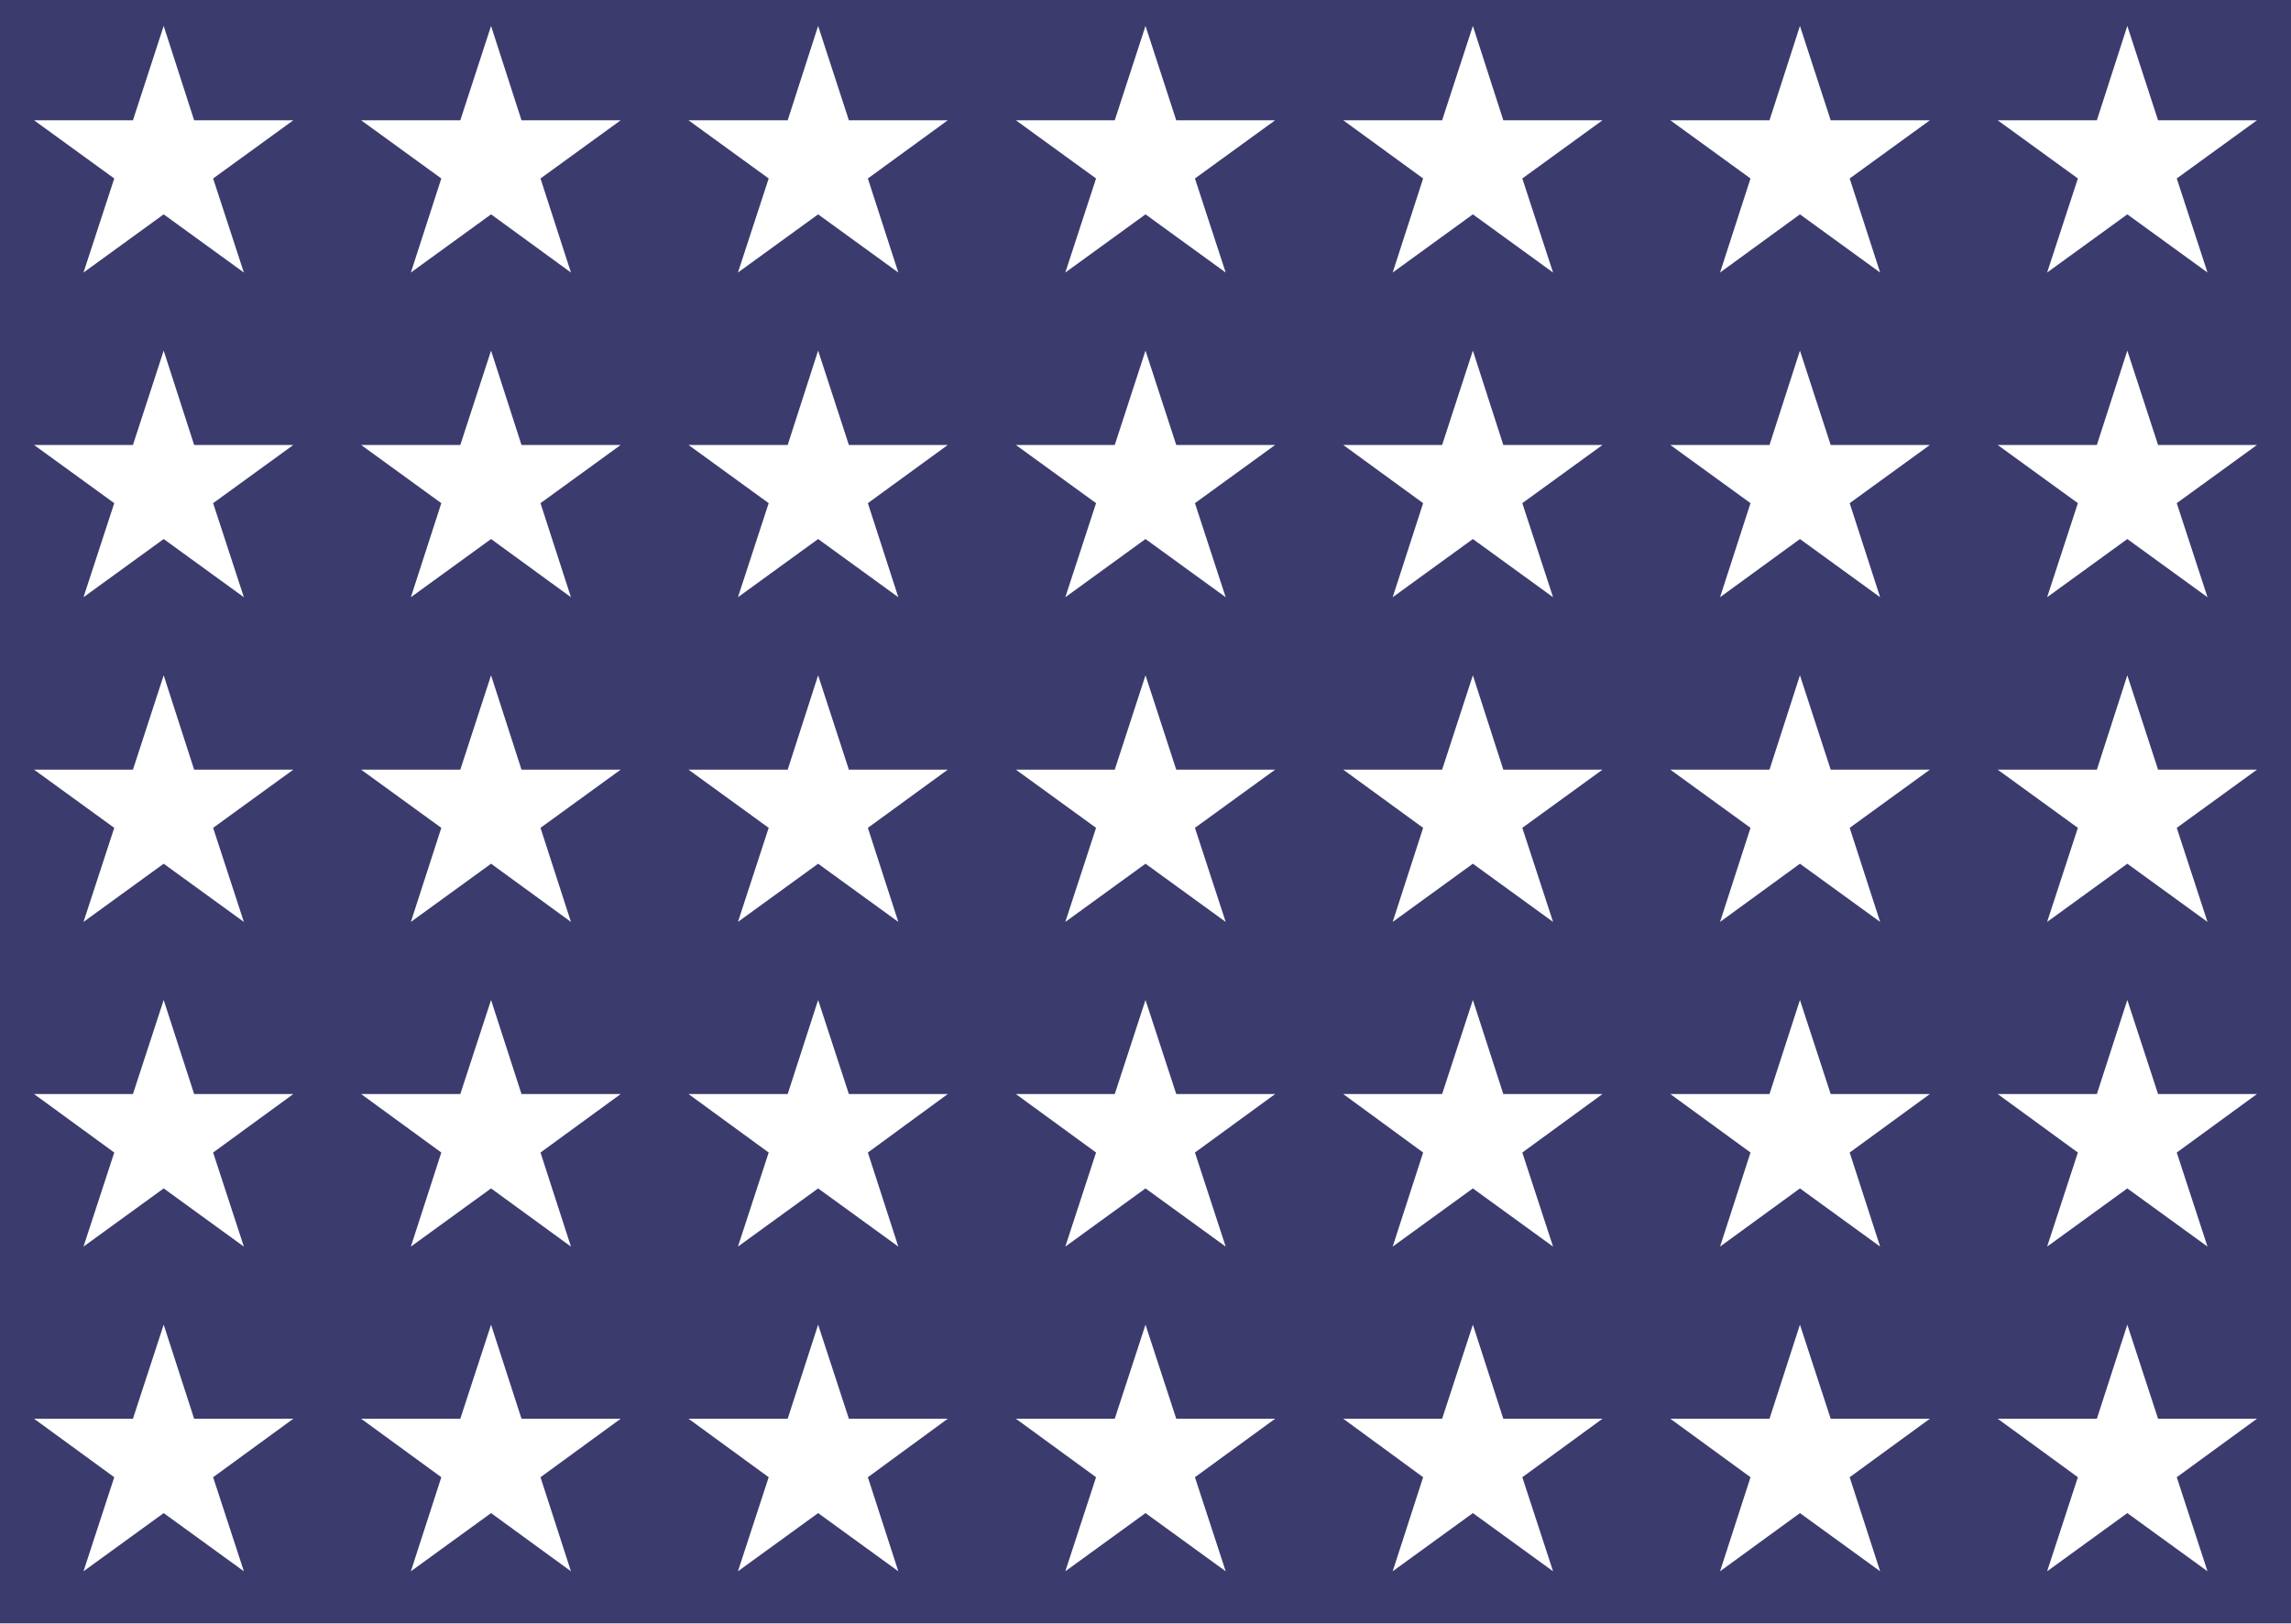
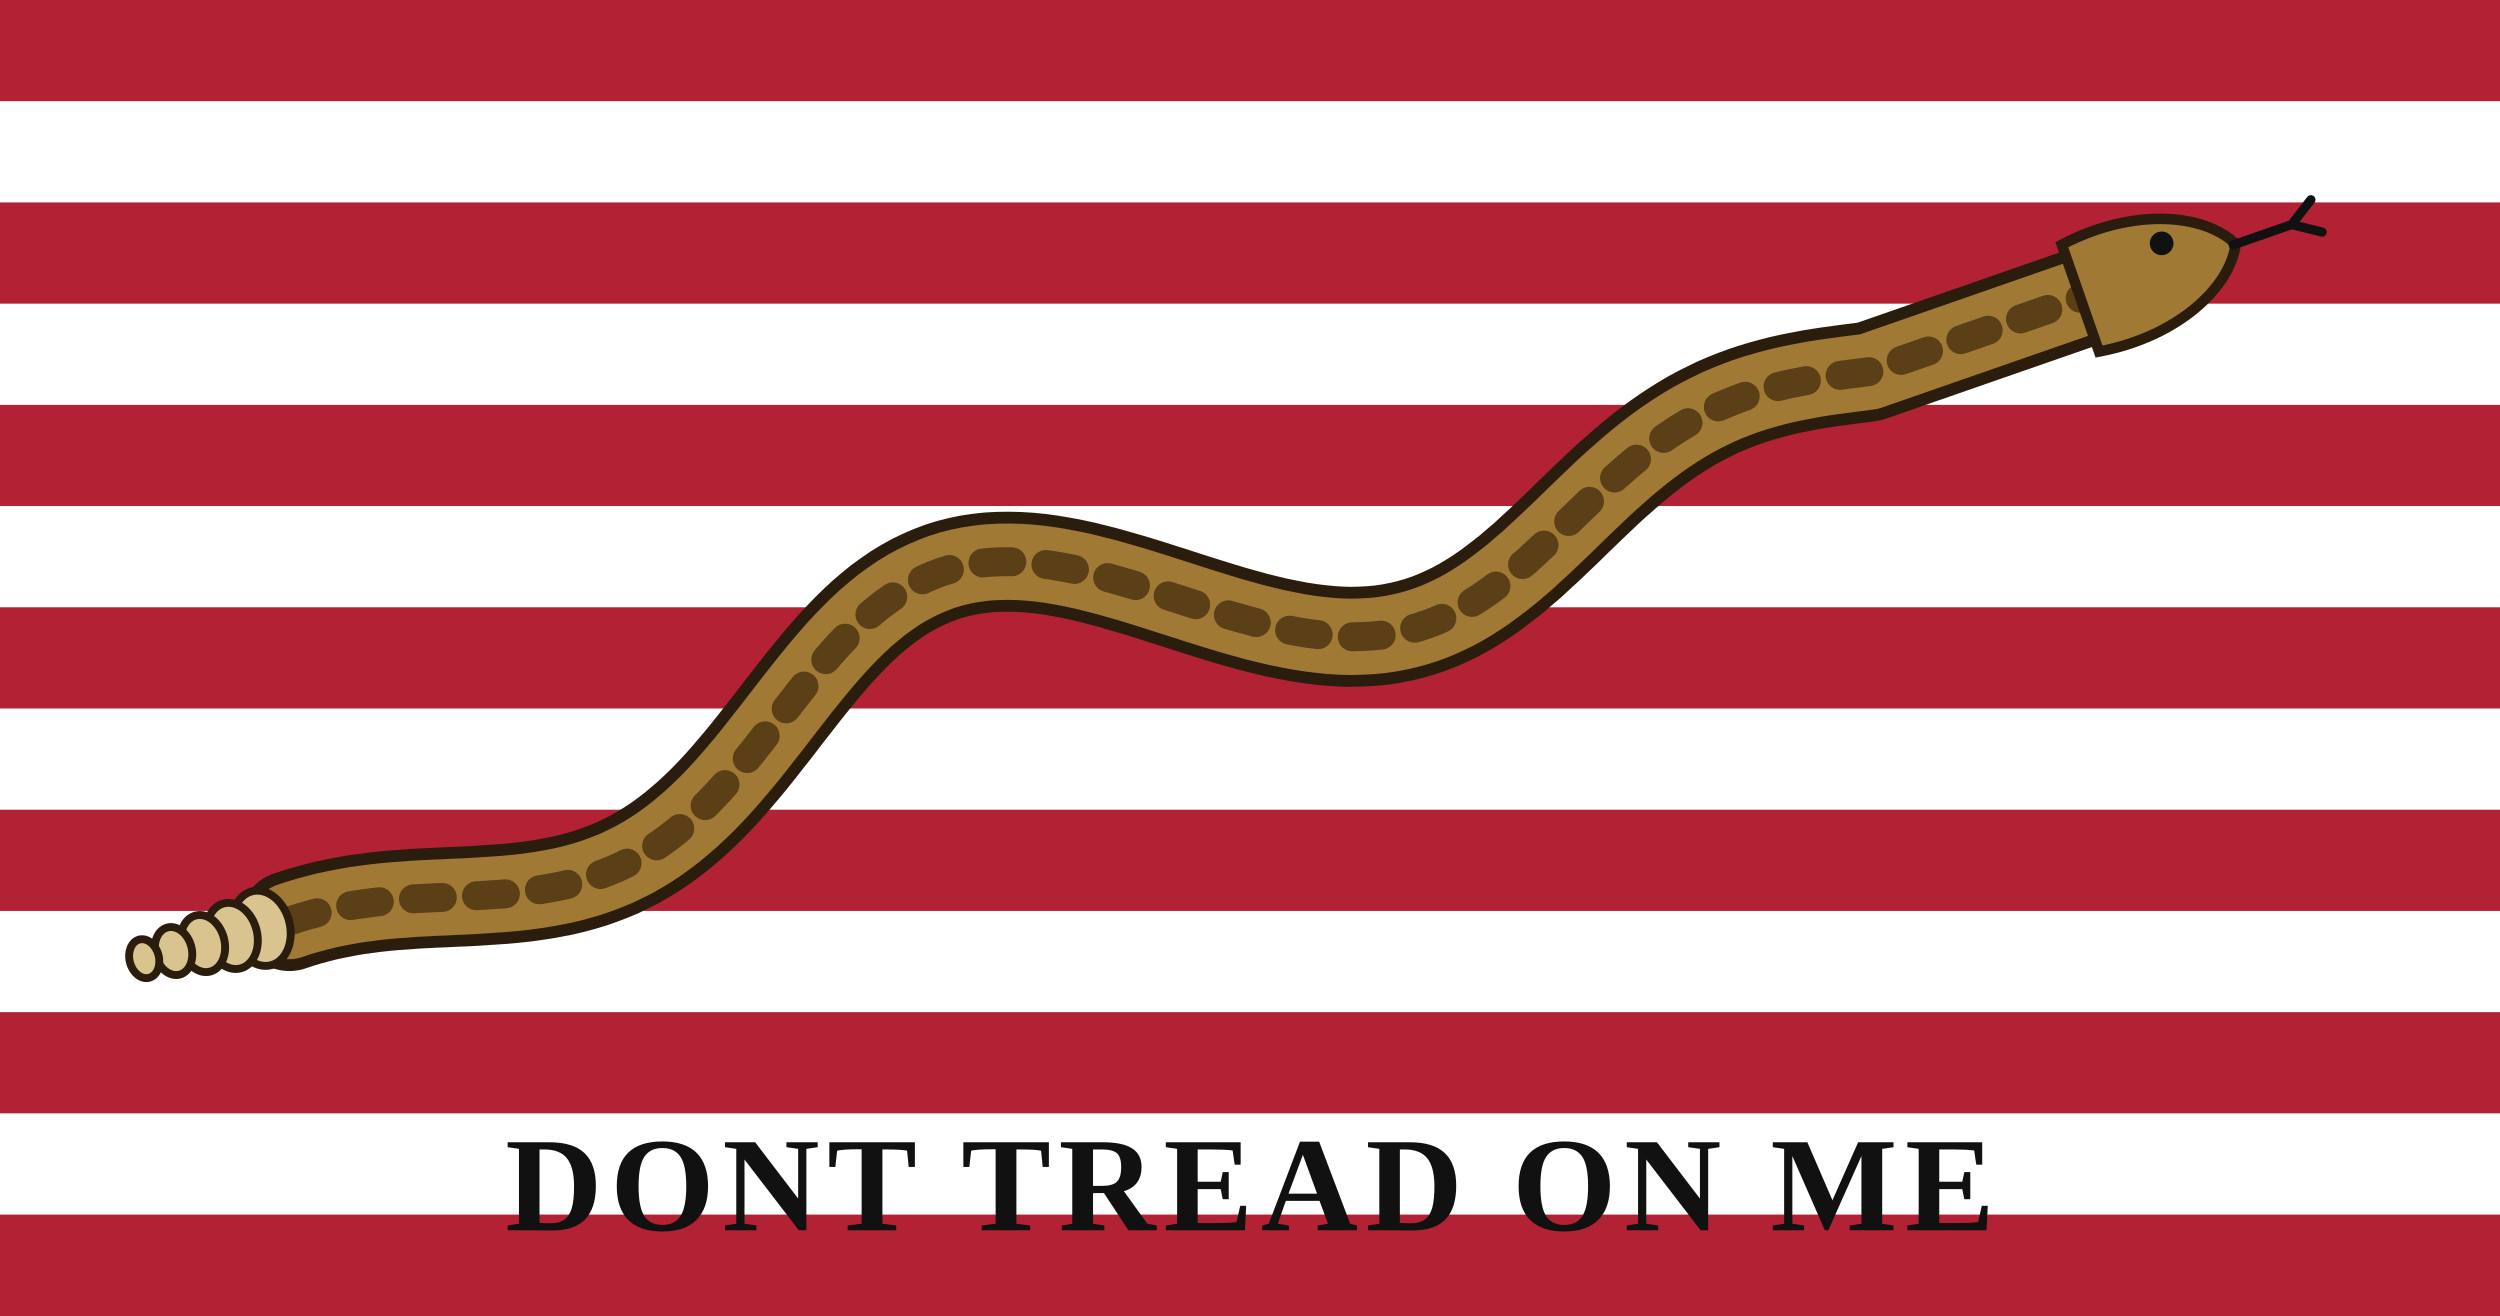
- <svg xmlns="http://www.w3.org/2000/svg" viewBox="0 0 76 53.85" width="76" height="53.85">
-   <rect width="76" height="53.846" fill="#3C3B6E" />
-   <g fill="#FFFFFF">
-     <polygon points="5.43,0.86 6.44,3.99 9.73,3.99 7.07,5.92 8.09,9.04 5.43,7.11 2.77,9.04 3.79,5.92 1.13,3.99 4.41,3.99" />
-     <polygon points="16.29,0.86 17.30,3.99 20.59,3.99 17.93,5.92 18.94,9.04 16.29,7.11 13.63,9.04 14.64,5.92 11.98,3.99 15.27,3.99" />
-     <polygon points="27.14,0.86 28.16,3.99 31.44,3.99 28.79,5.92 29.80,9.04 27.14,7.11 24.48,9.04 25.50,5.92 22.84,3.99 26.13,3.99" />
-     <polygon points="38.00,0.86 39.02,3.99 42.30,3.99 39.64,5.92 40.66,9.04 38.00,7.11 35.34,9.04 36.36,5.92 33.70,3.99 36.98,3.99" />
-     <polygon points="48.86,0.86 49.87,3.99 53.16,3.99 50.50,5.92 51.52,9.04 48.86,7.11 46.20,9.04 47.21,5.92 44.56,3.99 47.84,3.99" />
-     <polygon points="59.71,0.86 60.73,3.99 64.02,3.99 61.36,5.92 62.37,9.04 59.71,7.11 57.06,9.04 58.07,5.92 55.41,3.99 58.70,3.99" />
-     <polygon points="70.57,0.86 71.59,3.99 74.87,3.99 72.21,5.92 73.23,9.04 70.57,7.11 67.91,9.04 68.93,5.92 66.27,3.99 69.56,3.99" />
-     <polygon points="5.43,11.63 6.44,14.76 9.73,14.76 7.07,16.69 8.09,19.81 5.43,17.88 2.77,19.81 3.79,16.69 1.13,14.76 4.41,14.76" />
-     <polygon points="16.29,11.63 17.30,14.76 20.59,14.76 17.93,16.69 18.94,19.81 16.29,17.88 13.63,19.81 14.64,16.69 11.98,14.76 15.27,14.76" />
-     <polygon points="27.14,11.63 28.16,14.76 31.44,14.76 28.79,16.69 29.80,19.81 27.14,17.88 24.48,19.81 25.50,16.69 22.84,14.76 26.13,14.76" />
-     <polygon points="38.00,11.63 39.02,14.76 42.30,14.76 39.64,16.69 40.66,19.81 38.00,17.88 35.34,19.81 36.36,16.69 33.70,14.76 36.98,14.76" />
-     <polygon points="48.86,11.63 49.87,14.76 53.16,14.76 50.50,16.69 51.52,19.81 48.86,17.88 46.20,19.81 47.21,16.69 44.56,14.76 47.84,14.76" />
-     <polygon points="59.71,11.63 60.73,14.76 64.02,14.76 61.36,16.69 62.37,19.81 59.71,17.88 57.06,19.81 58.07,16.69 55.41,14.76 58.70,14.76" />
-     <polygon points="70.57,11.63 71.59,14.76 74.87,14.76 72.21,16.69 73.23,19.81 70.57,17.88 67.91,19.81 68.93,16.69 66.27,14.76 69.56,14.76" />
-     <polygon points="5.43,22.40 6.44,25.53 9.73,25.53 7.07,27.46 8.09,30.58 5.43,28.65 2.77,30.58 3.79,27.46 1.13,25.53 4.41,25.53" />
-     <polygon points="16.29,22.40 17.30,25.53 20.59,25.53 17.93,27.46 18.94,30.58 16.29,28.65 13.63,30.58 14.64,27.46 11.98,25.53 15.27,25.53" />
-     <polygon points="27.14,22.40 28.16,25.53 31.44,25.53 28.79,27.46 29.80,30.58 27.14,28.65 24.48,30.58 25.50,27.46 22.84,25.53 26.13,25.53" />
-     <polygon points="38.00,22.40 39.02,25.53 42.30,25.53 39.64,27.46 40.66,30.58 38.00,28.65 35.34,30.58 36.36,27.46 33.70,25.53 36.98,25.53" />
-     <polygon points="48.86,22.40 49.87,25.53 53.16,25.53 50.50,27.46 51.52,30.58 48.86,28.65 46.20,30.58 47.21,27.46 44.56,25.53 47.84,25.53" />
-     <polygon points="59.71,22.40 60.73,25.53 64.02,25.53 61.36,27.46 62.37,30.58 59.71,28.65 57.06,30.58 58.07,27.46 55.41,25.53 58.70,25.53" />
-     <polygon points="70.57,22.40 71.59,25.53 74.87,25.53 72.21,27.46 73.23,30.58 70.57,28.65 67.91,30.58 68.93,27.46 66.27,25.53 69.56,25.53" />
-     <polygon points="5.43,33.17 6.44,36.29 9.73,36.29 7.07,38.23 8.09,41.35 5.43,39.42 2.77,41.35 3.79,38.23 1.13,36.29 4.41,36.29" />
-     <polygon points="16.29,33.17 17.30,36.29 20.59,36.29 17.93,38.23 18.94,41.35 16.29,39.42 13.63,41.35 14.64,38.23 11.98,36.29 15.27,36.29" />
-     <polygon points="27.14,33.17 28.16,36.29 31.44,36.29 28.79,38.23 29.80,41.35 27.14,39.42 24.48,41.35 25.50,38.23 22.84,36.29 26.13,36.29" />
-     <polygon points="38.00,33.17 39.02,36.29 42.30,36.29 39.64,38.23 40.66,41.35 38.00,39.42 35.34,41.35 36.36,38.23 33.70,36.29 36.98,36.29" />
-     <polygon points="48.86,33.17 49.87,36.29 53.16,36.29 50.50,38.23 51.52,41.35 48.86,39.42 46.20,41.35 47.21,38.23 44.56,36.29 47.84,36.29" />
-     <polygon points="59.71,33.17 60.73,36.29 64.02,36.29 61.36,38.23 62.37,41.35 59.71,39.42 57.06,41.35 58.07,38.23 55.41,36.29 58.70,36.29" />
-     <polygon points="70.57,33.17 71.59,36.29 74.87,36.29 72.21,38.23 73.23,41.35 70.57,39.42 67.91,41.35 68.93,38.23 66.27,36.29 69.56,36.29" />
-     <polygon points="5.43,43.94 6.44,47.06 9.73,47.06 7.07,49.00 8.09,52.12 5.43,50.19 2.77,52.12 3.79,49.00 1.13,47.06 4.41,47.06" />
-     <polygon points="16.29,43.94 17.30,47.06 20.59,47.06 17.93,49.00 18.94,52.12 16.29,50.19 13.63,52.12 14.64,49.00 11.98,47.06 15.27,47.06" />
-     <polygon points="27.14,43.94 28.16,47.06 31.44,47.06 28.79,49.00 29.80,52.12 27.14,50.19 24.48,52.12 25.50,49.00 22.84,47.06 26.13,47.06" />
-     <polygon points="38.00,43.94 39.02,47.06 42.30,47.06 39.64,49.00 40.66,52.12 38.00,50.19 35.34,52.12 36.36,49.00 33.70,47.06 36.98,47.06" />
-     <polygon points="48.86,43.94 49.87,47.06 53.16,47.06 50.50,49.00 51.52,52.12 48.86,50.19 46.20,52.12 47.21,49.00 44.56,47.06 47.84,47.06" />
-     <polygon points="59.71,43.94 60.73,47.06 64.02,47.06 61.36,49.00 62.37,52.12 59.71,50.19 57.06,52.12 58.07,49.00 55.41,47.06 58.70,47.06" />
-     <polygon points="70.57,43.94 71.59,47.06 74.87,47.06 72.21,49.00 73.23,52.12 70.57,50.19 67.91,52.12 68.93,49.00 66.27,47.06 69.56,47.06" />
+ <svg xmlns="http://www.w3.org/2000/svg" viewBox="0 0 190 100" width="190" height="100">
+   <rect y="0.000" width="190" height="7.742" fill="#B22234" />
+   <rect y="7.692" width="190" height="7.742" fill="#FFFFFF" />
+   <rect y="15.385" width="190" height="7.742" fill="#B22234" />
+   <rect y="23.077" width="190" height="7.742" fill="#FFFFFF" />
+   <rect y="30.769" width="190" height="7.742" fill="#B22234" />
+   <rect y="38.462" width="190" height="7.742" fill="#FFFFFF" />
+   <rect y="46.154" width="190" height="7.742" fill="#B22234" />
+   <rect y="53.846" width="190" height="7.742" fill="#FFFFFF" />
+   <rect y="61.538" width="190" height="7.742" fill="#B22234" />
+   <rect y="69.231" width="190" height="7.742" fill="#FFFFFF" />
+   <rect y="76.923" width="190" height="7.742" fill="#B22234" />
+   <rect y="84.615" width="190" height="7.742" fill="#FFFFFF" />
+   <rect y="92.308" width="190" height="7.742" fill="#B22234" />
+   <path d="M22.00,70.00 L22.69,69.77 L23.39,69.56 L24.10,69.37 L24.81,69.19 L25.53,69.04 L26.26,68.90 L26.99,68.77 L27.73,68.67 L28.47,68.57 L29.21,68.49 L29.96,68.42 L30.72,68.37 L31.47,68.31 L32.23,68.27 L32.99,68.23 L33.75,68.20 L34.52,68.16 L35.28,68.13 L36.04,68.09 L36.80,68.04 L37.56,67.99 L38.31,67.94 L39.06,67.87 L39.81,67.79 L40.55,67.69 L41.28,67.58 L42.01,67.45 L42.73,67.31 L43.45,67.14 L44.16,66.95 L44.86,66.74 L45.55,66.50 L46.23,66.24 L46.91,65.96 L47.57,65.64 L48.23,65.31 L48.87,64.94 L49.51,64.55 L50.14,64.13 L50.75,63.69 L51.36,63.22 L51.96,62.72 L52.56,62.20 L53.14,61.66 L53.72,61.10 L54.29,60.51 L54.85,59.91 L55.40,59.29 L55.95,58.65 L56.50,58.00 L57.04,57.34 L57.58,56.66 L58.11,55.98 L58.65,55.30 L59.18,54.61 L59.71,53.92 L60.25,53.23 L60.78,52.55 L61.32,51.87 L61.86,51.21 L62.40,50.55 L62.95,49.91 L63.50,49.28 L64.07,48.67 L64.63,48.09 L65.21,47.52 L65.79,46.98 L66.39,46.47 L66.99,45.98 L67.61,45.53 L68.23,45.10 L68.87,44.71 L69.52,44.35 L70.18,44.03 L70.85,43.74 L71.53,43.48 L72.23,43.26 L72.94,43.08 L73.66,42.93 L74.40,42.82 L75.14,42.74 L75.90,42.70 L76.67,42.69 L77.46,42.71 L78.25,42.76 L79.05,42.84 L79.86,42.95 L80.69,43.09 L81.52,43.25 L82.36,43.43 L83.20,43.64 L84.06,43.86 L84.91,44.10 L85.78,44.35 L86.64,44.61 L87.51,44.88 L88.38,45.16 L89.26,45.44 L90.13,45.72 L91.00,46.00 L91.87,46.27 L92.74,46.54 L93.60,46.80 L94.46,47.04 L95.32,47.28 L96.17,47.49 L97.01,47.69 L97.85,47.86 L98.68,48.02 L99.50,48.15 L100.31,48.25 L101.11,48.33 L101.90,48.38 L102.68,48.40 L103.45,48.38 L104.21,48.34 L104.96,48.27 L105.70,48.16 L106.42,48.02 L107.14,47.85 L107.84,47.65 L108.53,47.42 L109.21,47.16 L109.88,46.86 L110.55,46.54 L111.20,46.19 L111.84,45.81 L112.47,45.41 L113.10,44.98 L113.71,44.53 L114.32,44.06 L114.93,43.58 L115.52,43.07 L116.12,42.56 L116.70,42.02 L117.29,41.48 L117.87,40.93 L118.45,40.38 L119.03,39.82 L119.60,39.26 L120.18,38.70 L120.76,38.14 L121.34,37.59 L121.92,37.04 L122.51,36.50 L123.10,35.98 L123.69,35.46 L124.29,34.96 L124.89,34.47 L125.50,34.00 L126.11,33.55 L126.74,33.11 L127.36,32.70 L128.00,32.30 L128.64,31.92 L129.29,31.57 L129.95,31.24 L130.61,30.92 L131.29,30.63 L131.97,30.36 L132.65,30.11 L133.35,29.88 L134.05,29.67 L134.75,29.48 L135.46,29.30 L136.18,29.14 L136.91,29.00 L137.63,28.86 L138.37,28.74 L139.10,28.63 L139.84,28.53 L140.58,28.43 L141.32,28.34 L142.06,28.24 L142.75,28.00 L143.44,27.76 L144.13,27.52 L144.82,27.28 L145.51,27.04 L146.20,26.80 L146.89,26.56 L147.58,26.32 L148.27,26.08 L148.96,25.84 L149.65,25.60 L150.34,25.36 L151.03,25.12 L151.72,24.88 L152.41,24.64 L153.10,24.40 L153.79,24.16 L154.48,23.92 L155.17,23.68 L155.86,23.44 L156.55,23.20 L157.24,22.96 L157.93,22.72 L158.62,22.48 L159.31,22.24 L160.00,22.00" fill="none" stroke="#2b1d0e" stroke-width="7.6" stroke-linecap="round" stroke-linejoin="round" />
+   <path d="M22.00,70.00 L22.69,69.77 L23.39,69.56 L24.10,69.37 L24.81,69.19 L25.53,69.04 L26.26,68.90 L26.99,68.77 L27.73,68.67 L28.47,68.57 L29.21,68.49 L29.96,68.42 L30.72,68.37 L31.47,68.31 L32.23,68.27 L32.99,68.23 L33.75,68.20 L34.52,68.16 L35.28,68.13 L36.04,68.09 L36.80,68.04 L37.56,67.99 L38.31,67.94 L39.06,67.87 L39.81,67.79 L40.55,67.69 L41.28,67.58 L42.01,67.45 L42.73,67.31 L43.45,67.14 L44.16,66.95 L44.86,66.74 L45.55,66.50 L46.23,66.24 L46.91,65.96 L47.57,65.64 L48.23,65.31 L48.87,64.94 L49.51,64.55 L50.14,64.13 L50.75,63.69 L51.36,63.22 L51.96,62.72 L52.56,62.20 L53.14,61.66 L53.72,61.10 L54.29,60.51 L54.85,59.91 L55.40,59.29 L55.95,58.65 L56.50,58.00 L57.04,57.34 L57.58,56.66 L58.11,55.98 L58.65,55.30 L59.18,54.61 L59.71,53.92 L60.25,53.23 L60.78,52.55 L61.32,51.87 L61.86,51.21 L62.40,50.55 L62.95,49.91 L63.50,49.28 L64.07,48.67 L64.63,48.09 L65.21,47.52 L65.79,46.98 L66.39,46.47 L66.99,45.98 L67.61,45.53 L68.23,45.10 L68.87,44.71 L69.52,44.35 L70.18,44.03 L70.85,43.74 L71.53,43.48 L72.23,43.26 L72.94,43.08 L73.66,42.93 L74.40,42.82 L75.14,42.74 L75.90,42.70 L76.67,42.69 L77.46,42.71 L78.25,42.76 L79.05,42.84 L79.86,42.95 L80.69,43.09 L81.52,43.25 L82.36,43.43 L83.20,43.64 L84.06,43.86 L84.91,44.10 L85.78,44.35 L86.64,44.61 L87.51,44.88 L88.38,45.16 L89.26,45.44 L90.13,45.72 L91.00,46.00 L91.87,46.27 L92.74,46.54 L93.60,46.80 L94.46,47.04 L95.32,47.28 L96.17,47.49 L97.01,47.69 L97.85,47.86 L98.68,48.02 L99.50,48.15 L100.31,48.25 L101.11,48.33 L101.90,48.38 L102.68,48.40 L103.45,48.38 L104.21,48.34 L104.96,48.27 L105.70,48.16 L106.42,48.02 L107.14,47.85 L107.84,47.65 L108.53,47.42 L109.21,47.16 L109.88,46.86 L110.55,46.54 L111.20,46.19 L111.84,45.81 L112.47,45.41 L113.10,44.98 L113.71,44.53 L114.32,44.06 L114.93,43.58 L115.52,43.07 L116.12,42.56 L116.70,42.02 L117.29,41.48 L117.87,40.93 L118.45,40.38 L119.03,39.82 L119.60,39.26 L120.18,38.70 L120.76,38.14 L121.34,37.59 L121.92,37.04 L122.51,36.50 L123.10,35.98 L123.69,35.46 L124.29,34.96 L124.89,34.47 L125.50,34.00 L126.11,33.55 L126.74,33.11 L127.36,32.70 L128.00,32.30 L128.64,31.92 L129.29,31.57 L129.95,31.24 L130.61,30.92 L131.29,30.63 L131.97,30.36 L132.65,30.11 L133.35,29.88 L134.05,29.67 L134.75,29.48 L135.46,29.30 L136.18,29.14 L136.91,29.00 L137.63,28.86 L138.37,28.74 L139.10,28.63 L139.84,28.53 L140.58,28.43 L141.32,28.34 L142.06,28.24 L142.75,28.00 L143.44,27.76 L144.13,27.52 L144.82,27.28 L145.51,27.04 L146.20,26.80 L146.89,26.56 L147.58,26.32 L148.27,26.08 L148.96,25.84 L149.65,25.60 L150.34,25.36 L151.03,25.12 L151.72,24.88 L152.41,24.64 L153.10,24.40 L153.79,24.16 L154.48,23.92 L155.17,23.68 L155.86,23.44 L156.55,23.20 L157.24,22.96 L157.93,22.72 L158.62,22.48 L159.31,22.24 L160.00,22.00" fill="none" stroke="#a07a35" stroke-width="5.8" stroke-linecap="round" stroke-linejoin="round" />
+   <path d="M22.00,70.00 L22.69,69.77 L23.39,69.56 L24.10,69.37 L24.81,69.19 L25.53,69.04 L26.26,68.90 L26.99,68.77 L27.73,68.67 L28.47,68.57 L29.21,68.49 L29.96,68.42 L30.72,68.37 L31.47,68.31 L32.23,68.27 L32.99,68.23 L33.75,68.20 L34.52,68.16 L35.28,68.13 L36.04,68.09 L36.80,68.04 L37.56,67.99 L38.31,67.94 L39.06,67.87 L39.81,67.79 L40.55,67.69 L41.28,67.58 L42.01,67.45 L42.73,67.31 L43.45,67.14 L44.16,66.95 L44.86,66.74 L45.55,66.50 L46.23,66.24 L46.91,65.96 L47.57,65.64 L48.23,65.31 L48.87,64.94 L49.51,64.55 L50.14,64.13 L50.75,63.69 L51.36,63.22 L51.96,62.72 L52.56,62.20 L53.14,61.66 L53.72,61.10 L54.29,60.51 L54.85,59.91 L55.40,59.29 L55.95,58.65 L56.50,58.00 L57.04,57.34 L57.58,56.66 L58.11,55.98 L58.65,55.30 L59.18,54.61 L59.71,53.92 L60.25,53.23 L60.78,52.55 L61.32,51.87 L61.86,51.21 L62.40,50.55 L62.95,49.91 L63.50,49.28 L64.07,48.67 L64.63,48.09 L65.21,47.52 L65.79,46.98 L66.39,46.47 L66.99,45.98 L67.61,45.53 L68.23,45.10 L68.87,44.71 L69.52,44.35 L70.18,44.03 L70.85,43.74 L71.53,43.48 L72.23,43.26 L72.94,43.08 L73.66,42.93 L74.40,42.82 L75.14,42.74 L75.90,42.70 L76.67,42.69 L77.46,42.71 L78.25,42.76 L79.05,42.84 L79.86,42.95 L80.69,43.09 L81.52,43.25 L82.36,43.43 L83.20,43.64 L84.06,43.86 L84.91,44.10 L85.78,44.35 L86.64,44.61 L87.51,44.88 L88.38,45.16 L89.26,45.44 L90.13,45.72 L91.00,46.00 L91.87,46.27 L92.74,46.54 L93.60,46.80 L94.46,47.04 L95.32,47.28 L96.17,47.49 L97.01,47.69 L97.85,47.86 L98.68,48.02 L99.50,48.15 L100.31,48.25 L101.11,48.33 L101.90,48.38 L102.68,48.40 L103.45,48.38 L104.21,48.34 L104.96,48.27 L105.70,48.16 L106.42,48.02 L107.14,47.85 L107.84,47.65 L108.53,47.42 L109.21,47.16 L109.88,46.86 L110.55,46.54 L111.20,46.19 L111.84,45.81 L112.47,45.41 L113.10,44.98 L113.71,44.53 L114.32,44.06 L114.93,43.58 L115.52,43.07 L116.12,42.56 L116.70,42.02 L117.29,41.48 L117.87,40.93 L118.45,40.38 L119.03,39.82 L119.60,39.26 L120.18,38.70 L120.76,38.14 L121.34,37.59 L121.92,37.04 L122.51,36.50 L123.10,35.98 L123.69,35.46 L124.29,34.96 L124.89,34.47 L125.50,34.00 L126.11,33.55 L126.74,33.11 L127.36,32.70 L128.00,32.30 L128.64,31.92 L129.29,31.57 L129.95,31.24 L130.61,30.92 L131.29,30.63 L131.97,30.36 L132.65,30.11 L133.35,29.88 L134.05,29.67 L134.75,29.48 L135.46,29.30 L136.18,29.14 L136.91,29.00 L137.63,28.86 L138.37,28.74 L139.10,28.63 L139.84,28.53 L140.58,28.43 L141.32,28.34 L142.06,28.24 L142.75,28.00 L143.44,27.76 L144.13,27.52 L144.82,27.28 L145.51,27.04 L146.20,26.80 L146.89,26.56 L147.58,26.32 L148.27,26.08 L148.96,25.84 L149.65,25.60 L150.34,25.36 L151.03,25.12 L151.72,24.88 L152.41,24.64 L153.10,24.40 L153.79,24.16 L154.48,23.92 L155.17,23.68 L155.86,23.44 L156.55,23.20 L157.24,22.96 L157.93,22.72 L158.62,22.48 L159.31,22.24 L160.00,22.00" fill="none" stroke="#5a3f17" stroke-width="2.2" stroke-dasharray="2.2 2.6" stroke-linecap="round" />
+   <ellipse cx="19.87" cy="70.55" rx="2.17" ry="2.90" transform="rotate(165.5 19.87 70.55)" fill="#d9c48f" stroke="#2b1d0e" stroke-width=".6" />
+   <ellipse cx="17.64" cy="71.13" rx="1.91" ry="2.55" transform="rotate(165.5 17.64 71.13)" fill="#d9c48f" stroke="#2b1d0e" stroke-width=".6" />
+   <ellipse cx="15.42" cy="71.71" rx="1.65" ry="2.20" transform="rotate(165.5 15.42 71.71)" fill="#d9c48f" stroke="#2b1d0e" stroke-width=".6" />
+   <ellipse cx="13.19" cy="72.28" rx="1.39" ry="1.85" transform="rotate(165.5 13.19 72.28)" fill="#d9c48f" stroke="#2b1d0e" stroke-width=".6" />
+   <ellipse cx="10.96" cy="72.86" rx="1.12" ry="1.50" transform="rotate(165.5 10.96 72.86)" fill="#d9c48f" stroke="#2b1d0e" stroke-width=".6" />
+   <g transform="translate(160.00 22.00) rotate(-19.2)">
+     <path d="M-2,-4.3 C4,-5.2 9,-3 10.5,0 C9,3 4,5.2 -2,4.3 Z" fill="#a07a35" stroke="#2b1d0e" stroke-width=".8" />
+     <circle cx="5.2" cy="-1.9" r=".9" fill="#111" />
+     <path d="M10.3,0 L15,0 M15,0 L17,-1.3 M15,0 L17,1.3" stroke="#111" stroke-width=".7" fill="none" stroke-linecap="round" />
  </g>
+   <text x="95" y="93.5" text-anchor="middle" font-family="Georgia, 'Times New Roman', serif" font-weight="bold" font-size="10.2" letter-spacing=".6" fill="#111">DONT TREAD ON ME</text>
</svg>
